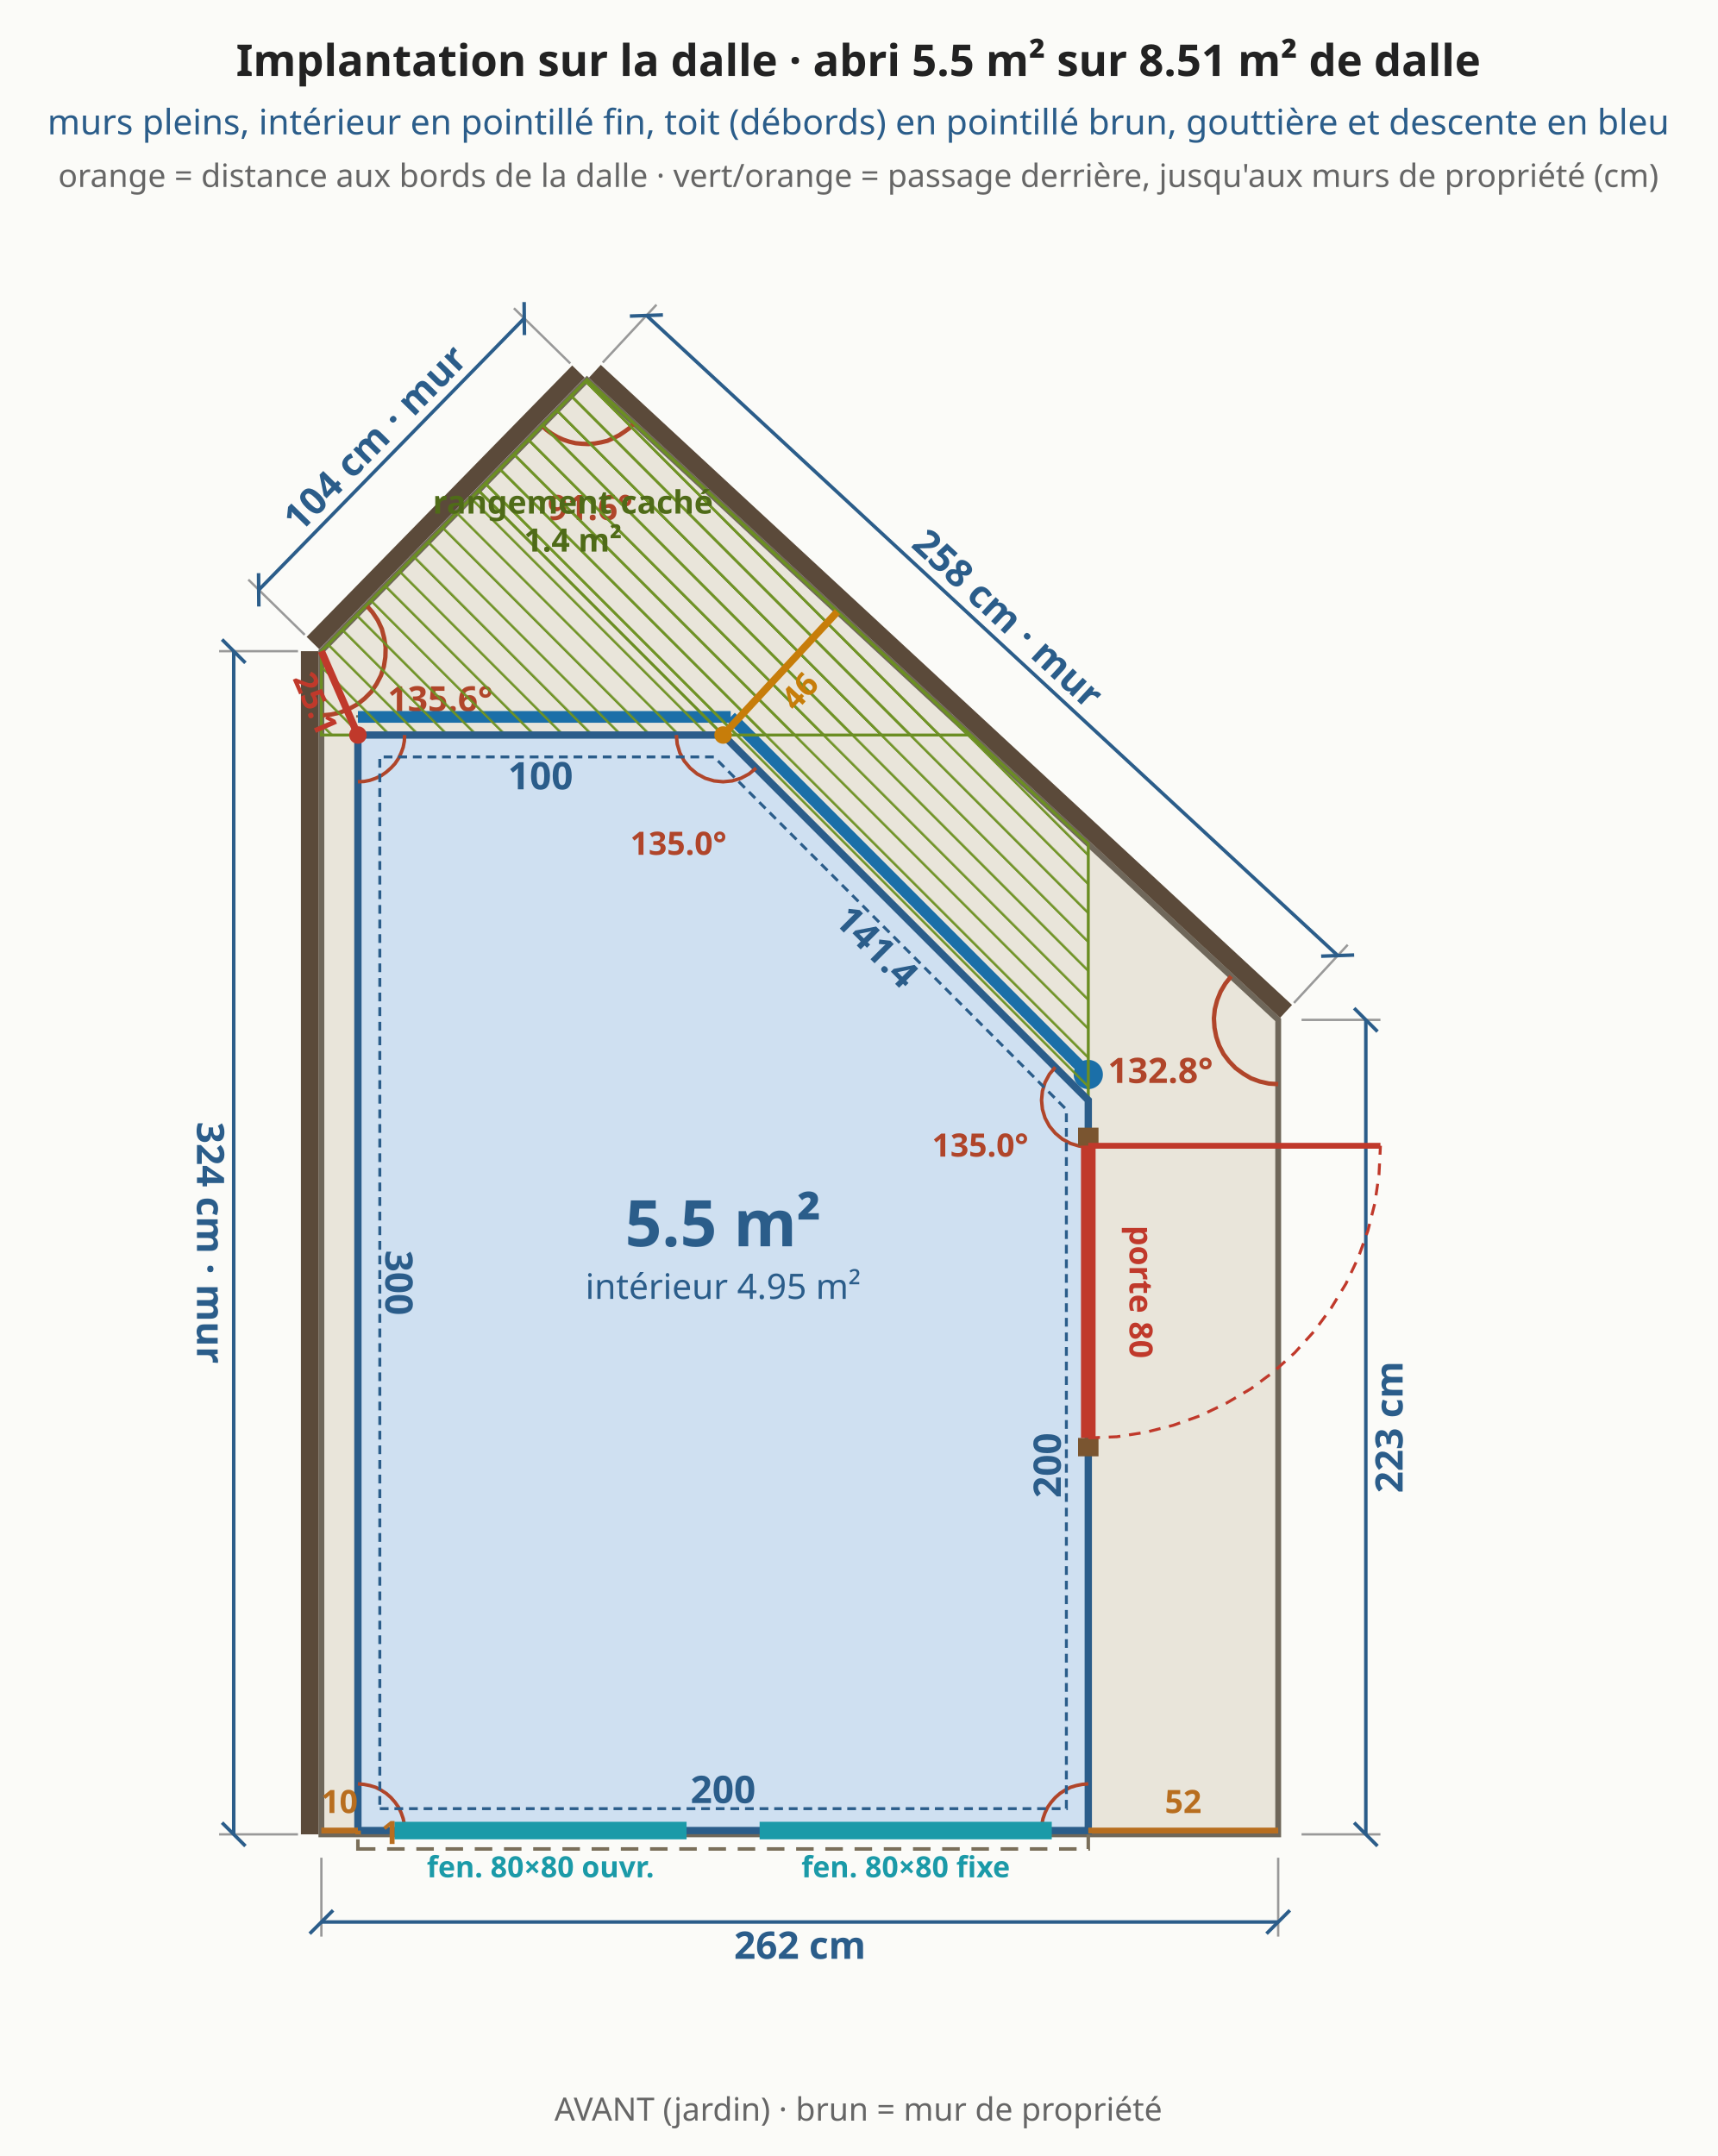
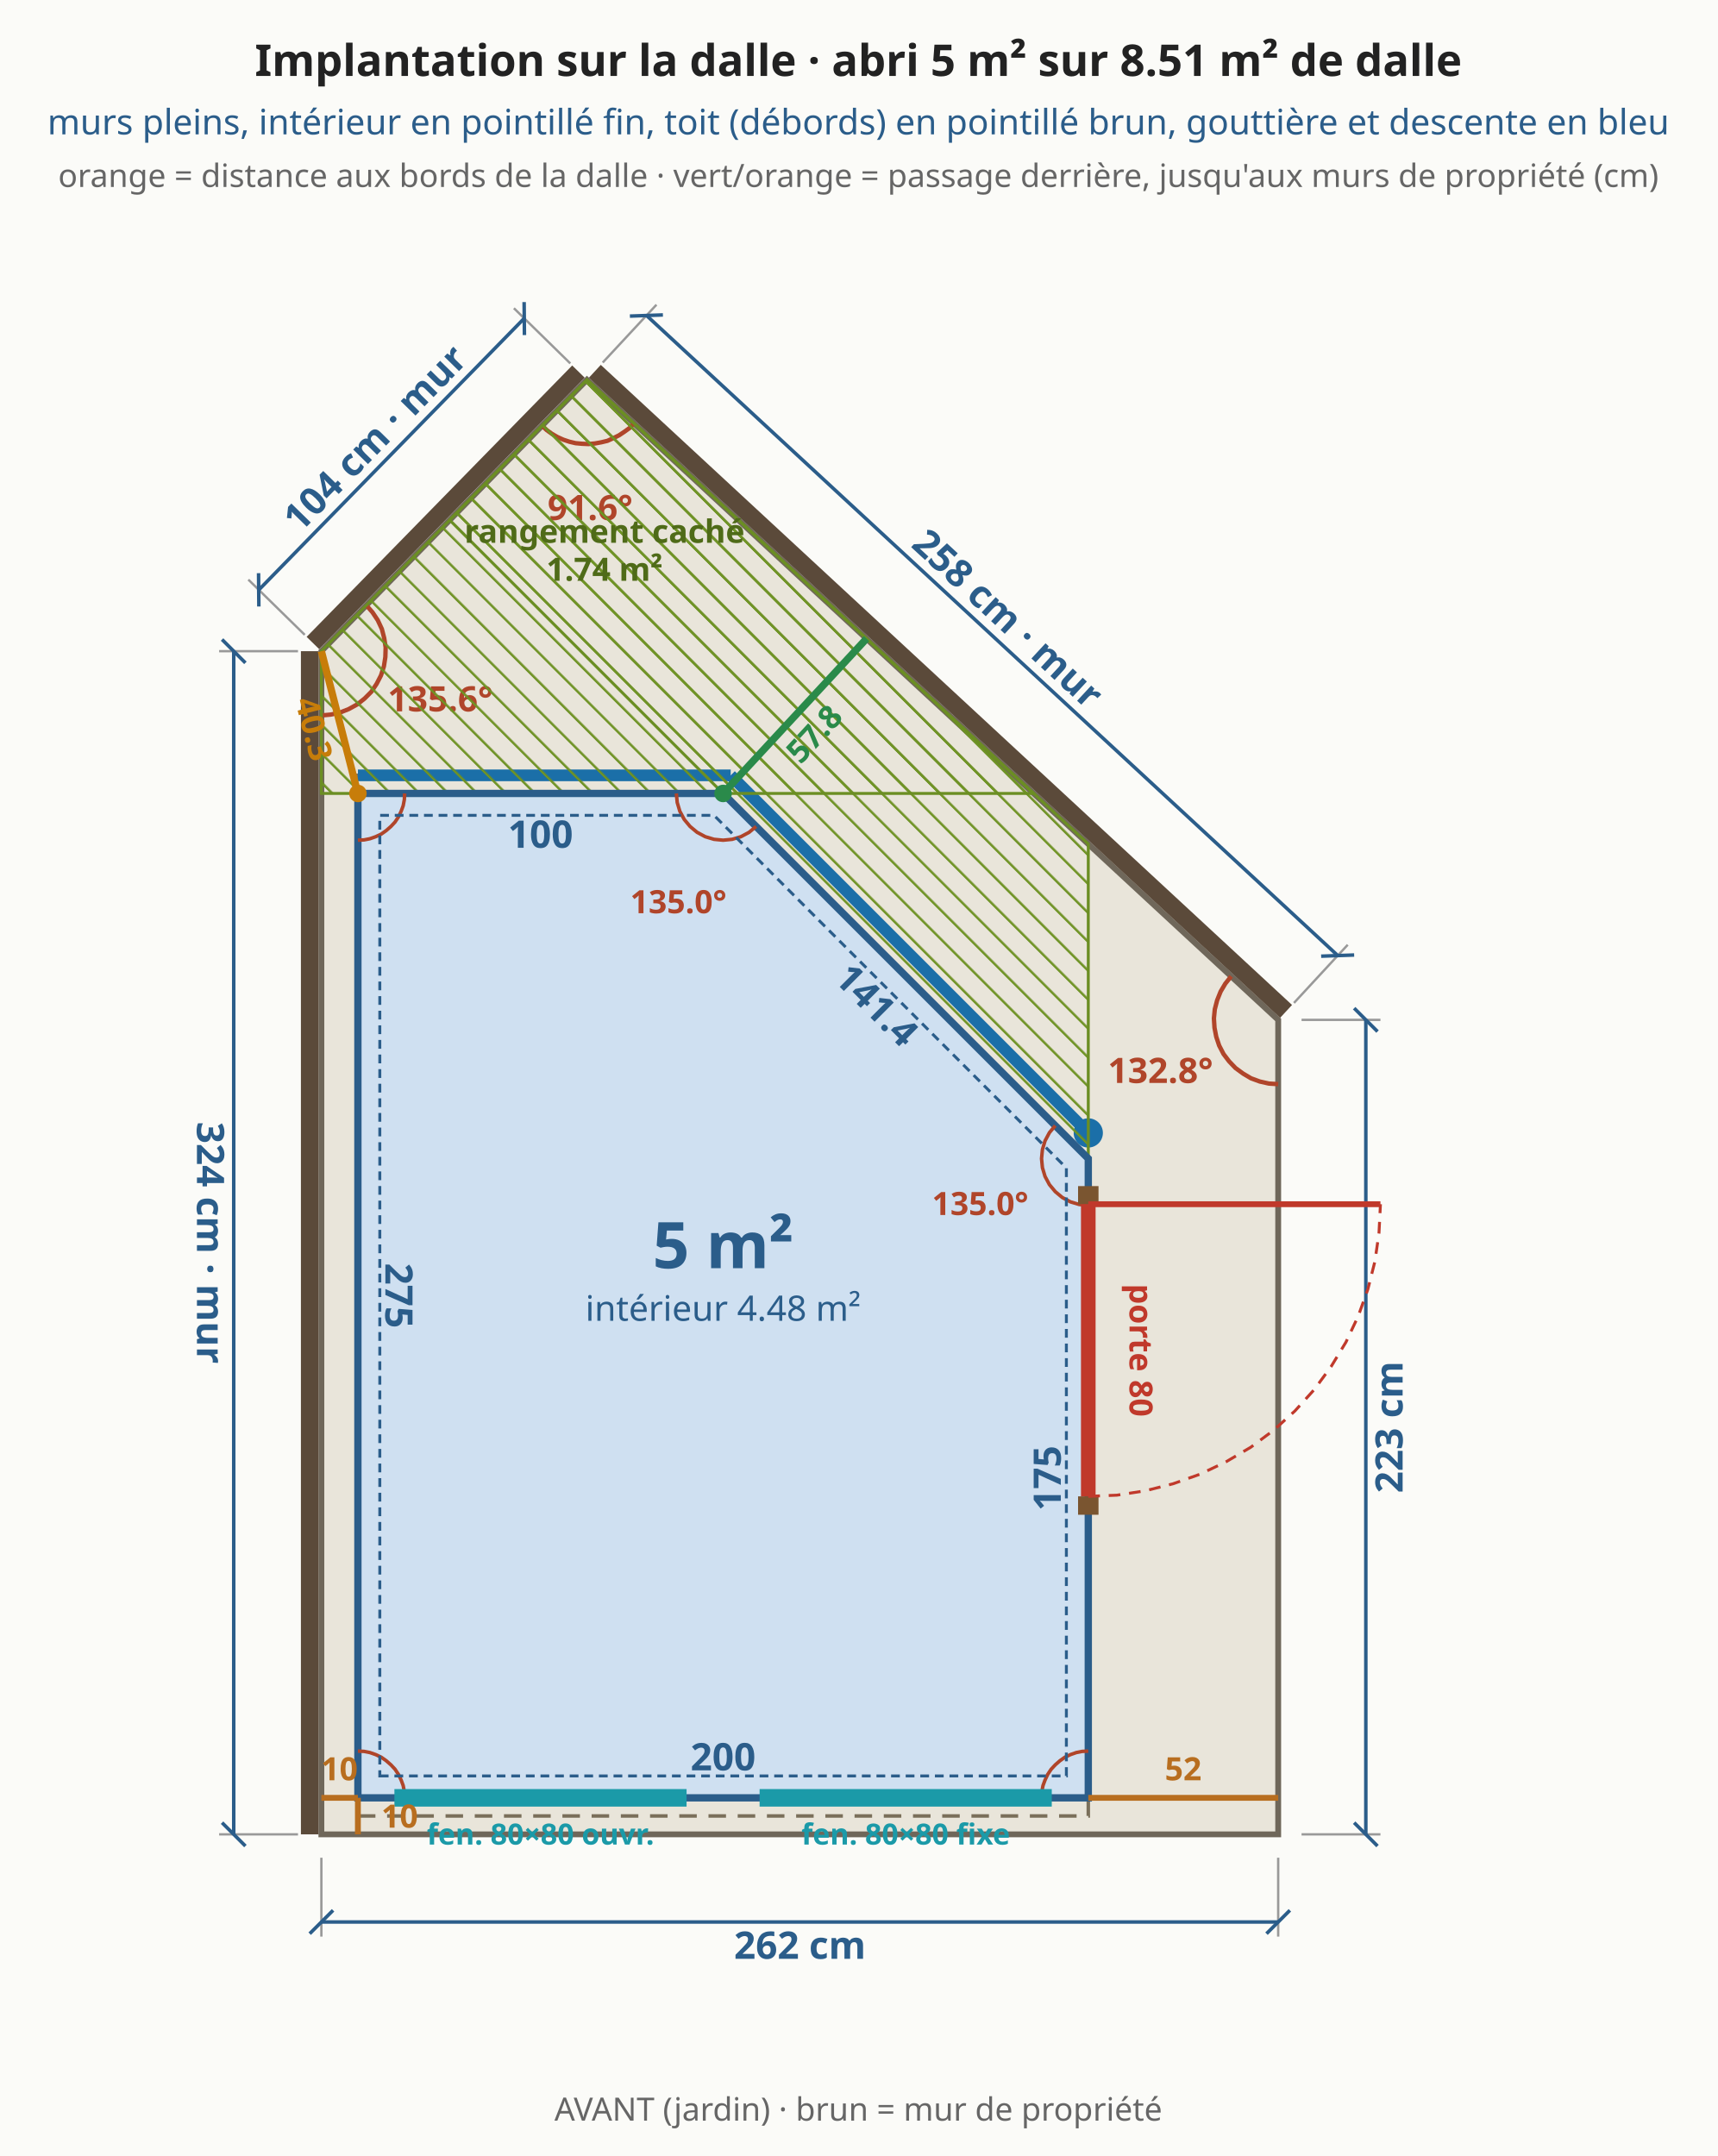
<svg xmlns="http://www.w3.org/2000/svg" viewBox="0 0 588 738" font-family="system-ui,sans-serif" font-size="13">
  <rect width="588" height="738" fill="#fbfbf8" />
  <polygon points="110.0,627.9 437.5,627.9 437.5,349.1 200.9,130.0 110.0,222.9" fill="#e9e5da" stroke="#6f675a" stroke-width="2" />
  <line x1="110.0" y1="635.9" x2="110.0" y2="662.9" stroke="#999" stroke-width="0.8" />
  <line x1="437.5" y1="635.9" x2="437.5" y2="662.9" stroke="#999" stroke-width="0.8" />
  <line x1="110.0" y1="657.9" x2="437.5" y2="657.9" stroke="#2b5d8a" stroke-width="1.2" />
  <line x1="106.0" y1="661.9" x2="114.0" y2="653.9" stroke="#2b5d8a" stroke-width="1.2" />
  <line x1="433.5" y1="661.9" x2="441.5" y2="653.9" stroke="#2b5d8a" stroke-width="1.2" />
  <text x="273.8" y="665.9" text-anchor="middle" dominant-baseline="middle" fill="#2b5d8a" font-size="13" font-weight="bold" transform="rotate(0.0 273.8 665.9)">262 cm</text>
  <line x1="445.5" y1="627.9" x2="472.5" y2="627.9" stroke="#999" stroke-width="0.8" />
  <line x1="445.5" y1="349.1" x2="472.5" y2="349.1" stroke="#999" stroke-width="0.8" />
  <line x1="467.5" y1="627.9" x2="467.5" y2="349.1" stroke="#2b5d8a" stroke-width="1.2" />
  <line x1="471.5" y1="631.9" x2="463.5" y2="623.9" stroke="#2b5d8a" stroke-width="1.2" />
  <line x1="471.5" y1="353.1" x2="463.5" y2="345.1" stroke="#2b5d8a" stroke-width="1.2" />
  <text x="475.5" y="488.5" text-anchor="middle" dominant-baseline="middle" fill="#2b5d8a" font-size="13" font-weight="bold" transform="rotate(-90.0 475.5 488.5)">223 cm</text>
  <line x1="440.2" y1="346.2" x2="203.6" y2="127.1" stroke="#5b4a3a" stroke-width="6" />
  <line x1="442.9" y1="343.3" x2="461.3" y2="323.4" stroke="#999" stroke-width="0.8" />
  <line x1="206.3" y1="124.1" x2="224.7" y2="104.3" stroke="#999" stroke-width="0.8" />
  <line x1="457.9" y1="327.1" x2="221.3" y2="108.0" stroke="#2b5d8a" stroke-width="1.2" />
  <line x1="463.5" y1="326.9" x2="452.2" y2="327.3" stroke="#2b5d8a" stroke-width="1.2" />
  <line x1="226.9" y1="107.8" x2="215.6" y2="108.2" stroke="#2b5d8a" stroke-width="1.2" />
  <text x="345.0" y="211.7" text-anchor="middle" dominant-baseline="middle" fill="#2b5d8a" font-size="13" font-weight="bold" transform="rotate(42.8 345.0 211.7)">258 cm · mur</text>
  <line x1="198.0" y1="127.2" x2="107.1" y2="220.1" stroke="#5b4a3a" stroke-width="6" />
  <line x1="195.2" y1="124.4" x2="175.9" y2="105.5" stroke="#999" stroke-width="0.8" />
  <line x1="104.3" y1="217.3" x2="85.0" y2="198.4" stroke="#999" stroke-width="0.8" />
  <line x1="179.4" y1="109.0" x2="88.6" y2="201.9" stroke="#2b5d8a" stroke-width="1.2" />
  <line x1="179.4" y1="103.4" x2="179.5" y2="114.7" stroke="#2b5d8a" stroke-width="1.2" />
  <line x1="88.5" y1="196.2" x2="88.6" y2="207.6" stroke="#2b5d8a" stroke-width="1.2" />
  <text x="128.3" y="149.9" text-anchor="middle" dominant-baseline="middle" fill="#2b5d8a" font-size="13" font-weight="bold" transform="rotate(-45.6 128.3 149.9)">104 cm · mur</text>
  <line x1="106.0" y1="222.9" x2="106.0" y2="627.9" stroke="#5b4a3a" stroke-width="6" />
  <line x1="102.0" y1="222.9" x2="75.0" y2="222.9" stroke="#999" stroke-width="0.8" />
  <line x1="102.0" y1="627.9" x2="75.0" y2="627.9" stroke="#999" stroke-width="0.8" />
  <line x1="80.0" y1="222.9" x2="80.0" y2="627.9" stroke="#2b5d8a" stroke-width="1.2" />
  <line x1="76.0" y1="218.9" x2="84.0" y2="226.9" stroke="#2b5d8a" stroke-width="1.2" />
  <line x1="76.0" y1="623.9" x2="84.0" y2="631.9" stroke="#2b5d8a" stroke-width="1.2" />
  <text x="72.0" y="425.4" text-anchor="middle" dominant-baseline="middle" fill="#2b5d8a" font-size="13" font-weight="bold" transform="rotate(90.0 72.0 425.4)">324 cm · mur</text>
  <polyline points="421.4,334.2 419.4,336.7 417.8,339.4 416.6,342.4 415.8,345.5 415.5,348.6 415.7,351.8 416.3,354.9 417.3,357.9 418.8,360.8 420.7,363.3 422.9,365.6 425.5,367.5 428.2,369.1 431.2,370.2 434.3,370.9 437.5,371.1" fill="none" stroke="#b0452a" stroke-width="1.5" />
  <text x="397.2" y="370.7" text-anchor="middle" fill="#b0452a" font-size="12" font-weight="bold">132.8°</text>
  <polyline points="185.5,145.7 187.1,147.2 188.9,148.5 190.8,149.6 192.8,150.5 194.9,151.2 197.0,151.7 199.2,151.9 201.4,152.0 203.6,151.8 205.8,151.4 207.9,150.9 209.9,150.0 211.9,149.0 213.7,147.8 215.5,146.5 217.0,144.9" fill="none" stroke="#b0452a" stroke-width="1.5" />
  <text x="202.0" y="178.0" text-anchor="middle" fill="#b0452a" font-size="12" font-weight="bold">91.6°</text>
  <polyline points="110.0,244.9 113.2,244.6 116.4,243.9 119.4,242.7 122.3,241.1 124.8,239.1 127.1,236.8 128.9,234.1 130.4,231.2 131.4,228.1 131.9,224.9 132.0,221.6 131.5,218.4 130.7,215.3 129.3,212.3 127.5,209.6 125.4,207.2" fill="none" stroke="#b0452a" stroke-width="1.5" />
  <text x="150.7" y="243.5" text-anchor="middle" fill="#b0452a" font-size="12" font-weight="bold">135.6°</text>
-   <polygon points="122.5,632.9 372.5,632.9 372.5,367.8 250.1,245.4 122.5,245.4" fill="none" stroke="#7a6f5a" stroke-width="1.2" stroke-dasharray="6 4" />
-   <line x1="372.5" y1="367.8" x2="250.1" y2="245.4" stroke="#1b6fa8" stroke-width="4" />
-   <line x1="250.1" y1="245.4" x2="122.5" y2="245.4" stroke="#1b6fa8" stroke-width="4" />
-   <circle cx="372.5" cy="367.8" r="5" fill="#1b6fa8" />
+   <polygon points="122.5,621.6 372.5,621.6 372.5,387.8 250.1,265.4 122.5,265.4" fill="none" stroke="#7a6f5a" stroke-width="1.2" stroke-dasharray="6 4" />
+   <line x1="372.5" y1="387.8" x2="250.1" y2="265.4" stroke="#1b6fa8" stroke-width="4" />
+   <line x1="250.1" y1="265.4" x2="122.5" y2="265.4" stroke="#1b6fa8" stroke-width="4" />
+   <circle cx="372.5" cy="387.8" r="5" fill="#1b6fa8" />
  <defs>
    <pattern id="cache" width="7" height="7" patternUnits="userSpaceOnUse" patternTransform="rotate(-45)">
      <line x1="0" y1="0" x2="0" y2="7" stroke="#6b8e23" stroke-width="1.6" />
    </pattern>
  </defs>
-   <polygon points="372.5,288.9 200.9,130.0 163.8,167.9 372.5,376.6" fill="url(#cache)" stroke="#6b8e23" stroke-width="1" />
-   <polygon points="332.2,251.6 200.9,130.0 110.0,222.9 110.0,251.6" fill="url(#cache)" stroke="#6b8e23" stroke-width="1" />
-   <text x="196.1" y="175.8" text-anchor="middle" fill="#4f6b18" font-size="11" font-weight="bold">rangement caché</text>
-   <text x="196.1" y="188.8" text-anchor="middle" fill="#4f6b18" font-size="11" font-weight="bold">1.4 m²</text>
-   <polygon points="122.5,626.6 372.5,626.6 372.5,376.6 247.5,251.6 122.5,251.6" fill="#cfe0f1" stroke="#2b5d8a" stroke-width="2.5" />
-   <text x="247.5" y="612.6" text-anchor="middle" dominant-baseline="middle" fill="#2b5d8a" font-size="13" font-weight="bold" transform="rotate(0.0 247.5 612.6)">200</text>
-   <text x="358.5" y="501.6" text-anchor="middle" dominant-baseline="middle" fill="#2b5d8a" font-size="13" font-weight="bold" transform="rotate(-90.0 358.5 501.6)">200</text>
-   <text x="300.1" y="324.0" text-anchor="middle" dominant-baseline="middle" fill="#2b5d8a" font-size="13" font-weight="bold" transform="rotate(45.0 300.1 324.0)">141.4</text>
-   <text x="185.0" y="265.6" text-anchor="middle" dominant-baseline="middle" fill="#2b5d8a" font-size="13" font-weight="bold" transform="rotate(0.0 185.0 265.6)">100</text>
-   <text x="136.5" y="439.1" text-anchor="middle" dominant-baseline="middle" fill="#2b5d8a" font-size="13" font-weight="bold" transform="rotate(90.0 136.5 439.1)">300</text>
-   <polyline points="138.5,626.6 138.4,624.5 138.0,622.5 137.3,620.5 136.4,618.6 135.2,616.9 133.8,615.3 132.2,613.9 130.5,612.8 128.6,611.8 126.6,611.2 124.6,610.8 122.5,610.6" fill="none" stroke="#b0452a" stroke-width="1.2" />
-   <polyline points="372.5,610.6 370.4,610.8 368.4,611.2 366.4,611.8 364.5,612.8 362.8,613.9 361.2,615.3 359.8,616.9 358.6,618.6 357.7,620.5 357.0,622.5 356.6,624.5 356.5,626.6" fill="none" stroke="#b0452a" stroke-width="1.2" />
-   <polyline points="361.2,365.3 359.2,367.7 357.7,370.5 356.8,373.5 356.5,376.6 356.8,379.7 357.7,382.7 359.2,385.5 361.2,387.9 363.6,389.9 366.4,391.4 369.4,392.3 372.5,392.6" fill="none" stroke="#b0452a" stroke-width="1.2" />
-   <text x="335.5" y="395.9" text-anchor="middle" fill="#b0452a" font-size="11" font-weight="bold">135.0°</text>
-   <polyline points="231.5,251.6 231.8,254.7 232.7,257.7 234.2,260.5 236.2,262.9 238.6,264.9 241.4,266.4 244.4,267.3 247.5,267.6 250.6,267.3 253.6,266.4 256.4,264.9 258.8,262.9" fill="none" stroke="#b0452a" stroke-width="1.2" />
-   <text x="232.2" y="292.6" text-anchor="middle" fill="#b0452a" font-size="11" font-weight="bold">135.0°</text>
-   <polyline points="122.5,267.6 124.6,267.5 126.6,267.1 128.6,266.4 130.5,265.5 132.2,264.3 133.8,262.9 135.2,261.4 136.4,259.6 137.3,257.7 138.0,255.8 138.4,253.7 138.5,251.6" fill="none" stroke="#b0452a" stroke-width="1.2" />
-   <line x1="135.0" y1="626.6" x2="235.0" y2="626.6" stroke="#1b9aa8" stroke-width="6" />
-   <text x="185.0" y="642.6" text-anchor="middle" fill="#1b9aa8" font-size="10" font-weight="bold">fen. 80×80 ouvr.</text>
-   <line x1="260.0" y1="626.6" x2="360.0" y2="626.6" stroke="#1b9aa8" stroke-width="6" />
-   <text x="310.0" y="642.6" text-anchor="middle" fill="#1b9aa8" font-size="10" font-weight="bold">fen. 80×80 fixe</text>
-   <line x1="372.5" y1="498.5" x2="372.5" y2="492.2" stroke="#7a5530" stroke-width="7" />
-   <line x1="372.5" y1="392.2" x2="372.5" y2="386.0" stroke="#7a5530" stroke-width="7" />
-   <line x1="372.5" y1="492.2" x2="372.5" y2="392.2" stroke="#c0392b" stroke-width="5" />
-   <line x1="372.5" y1="392.2" x2="472.5" y2="392.2" stroke="#c0392b" stroke-width="2" />
-   <polyline points="372.5,492.2 382.3,491.8 392.0,490.3 401.5,487.9 410.8,484.6 419.6,480.4 428.1,475.4 435.9,469.6 443.2,463.0 449.8,455.7 455.6,447.8 460.7,439.4 464.9,430.5 468.2,421.3 470.6,411.8 472.0,402.1 472.5,392.2" fill="none" stroke="#c0392b" stroke-width="1" stroke-dasharray="4 3" />
-   <text x="390.5" y="442.2" text-anchor="middle" dominant-baseline="middle" fill="#c0392b" font-size="11" font-weight="bold" transform="rotate(90.0 390.5 442.2)">porte 80</text>
-   <line x1="247.5" y1="251.6" x2="286.6" y2="209.4" stroke="#c77d0a" stroke-width="2.5" />
-   <circle cx="247.5" cy="251.6" r="3" fill="#c77d0a" />
-   <text x="273.7" y="236.6" text-anchor="middle" dominant-baseline="middle" fill="#c77d0a" font-size="11" font-weight="bold" transform="rotate(-47.2 273.7 236.6)">46</text>
-   <line x1="122.5" y1="251.6" x2="110.0" y2="222.9" stroke="#c0392b" stroke-width="2.5" />
-   <circle cx="122.5" cy="251.6" r="3" fill="#c0392b" />
-   <text x="108.0" y="240.8" text-anchor="middle" dominant-baseline="middle" fill="#c0392b" font-size="11" font-weight="bold" transform="rotate(66.5 108.0 240.8)">25.1</text>
-   <text x="247.5" y="426.6" text-anchor="middle" fill="#2b5d8a" font-size="22" font-weight="bold">5.5 m²</text>
-   <text x="247.5" y="444.6" text-anchor="middle" fill="#2b5d8a" font-size="12" font-weight="normal">intérieur 4.95 m²</text>
-   <polygon points="130.0,619.1 365.0,619.1 365.0,379.8 244.4,259.1 130.0,259.1" fill="none" stroke="#2b5d8a" stroke-width="1" stroke-dasharray="3 2" />
-   <line x1="122.5" y1="626.6" x2="122.5" y2="627.9" stroke="#b86e1f" stroke-width="2" />
-   <text x="130.5" y="631.2" text-anchor="start" fill="#b86e1f" font-size="11" font-weight="bold">1</text>
-   <line x1="372.5" y1="626.6" x2="437.5" y2="626.6" stroke="#b86e1f" stroke-width="2" />
-   <text x="405.0" y="620.6" text-anchor="middle" fill="#b86e1f" font-size="11" font-weight="bold">52</text>
-   <line x1="122.5" y1="626.6" x2="110.0" y2="626.6" stroke="#b86e1f" stroke-width="2" />
-   <text x="116.2" y="620.6" text-anchor="middle" fill="#b86e1f" font-size="11" font-weight="bold">10</text>
-   <text x="293.8" y="26.0" text-anchor="middle" fill="#222" font-size="15" font-weight="bold">Implantation sur la dalle · abri 5.5 m² sur 8.51 m² de dalle</text>
+   <polygon points="372.5,288.9 200.9,130.0 153.9,178.0 372.5,396.6" fill="url(#cache)" stroke="#6b8e23" stroke-width="1" />
+   <polygon points="353.8,271.6 200.9,130.0 110.0,222.9 110.0,271.6" fill="url(#cache)" stroke="#6b8e23" stroke-width="1" />
+   <text x="206.9" y="185.8" text-anchor="middle" fill="#4f6b18" font-size="11" font-weight="bold">rangement caché</text>
+   <text x="206.9" y="198.8" text-anchor="middle" fill="#4f6b18" font-size="11" font-weight="bold">1.74 m²</text>
+   <polygon points="122.5,615.4 372.5,615.4 372.5,396.6 247.5,271.6 122.5,271.6" fill="#cfe0f1" stroke="#2b5d8a" stroke-width="2.5" />
+   <text x="247.5" y="601.4" text-anchor="middle" dominant-baseline="middle" fill="#2b5d8a" font-size="13" font-weight="bold" transform="rotate(0.0 247.5 601.4)">200</text>
+   <text x="358.5" y="506.0" text-anchor="middle" dominant-baseline="middle" fill="#2b5d8a" font-size="13" font-weight="bold" transform="rotate(-90.0 358.5 506.0)">175</text>
+   <text x="300.1" y="344.0" text-anchor="middle" dominant-baseline="middle" fill="#2b5d8a" font-size="13" font-weight="bold" transform="rotate(45.0 300.1 344.0)">141.4</text>
+   <text x="185.0" y="285.6" text-anchor="middle" dominant-baseline="middle" fill="#2b5d8a" font-size="13" font-weight="bold" transform="rotate(0.0 185.0 285.6)">100</text>
+   <text x="136.5" y="443.5" text-anchor="middle" dominant-baseline="middle" fill="#2b5d8a" font-size="13" font-weight="bold" transform="rotate(90.0 136.5 443.5)">275</text>
+   <polyline points="138.5,615.4 138.4,613.3 138.0,611.2 137.3,609.3 136.4,607.4 135.2,605.6 133.8,604.1 132.2,602.7 130.5,601.5 128.6,600.6 126.6,599.9 124.6,599.5 122.5,599.4" fill="none" stroke="#b0452a" stroke-width="1.2" />
+   <polyline points="372.5,599.4 370.4,599.5 368.4,599.9 366.4,600.6 364.5,601.5 362.8,602.7 361.2,604.1 359.8,605.6 358.6,607.4 357.7,609.3 357.0,611.2 356.6,613.3 356.5,615.4" fill="none" stroke="#b0452a" stroke-width="1.2" />
+   <polyline points="361.2,385.3 359.2,387.7 357.7,390.5 356.8,393.5 356.5,396.6 356.8,399.7 357.7,402.7 359.2,405.5 361.2,407.9 363.6,409.9 366.4,411.4 369.4,412.3 372.5,412.6" fill="none" stroke="#b0452a" stroke-width="1.2" />
+   <text x="335.5" y="415.9" text-anchor="middle" fill="#b0452a" font-size="11" font-weight="bold">135.0°</text>
+   <polyline points="231.5,271.6 231.8,274.7 232.7,277.7 234.2,280.5 236.2,282.9 238.6,284.9 241.4,286.4 244.4,287.3 247.5,287.6 250.6,287.3 253.6,286.4 256.4,284.9 258.8,282.9" fill="none" stroke="#b0452a" stroke-width="1.2" />
+   <text x="232.2" y="312.6" text-anchor="middle" fill="#b0452a" font-size="11" font-weight="bold">135.0°</text>
+   <polyline points="122.5,287.6 124.6,287.5 126.6,287.1 128.6,286.4 130.5,285.5 132.2,284.3 133.8,282.9 135.2,281.4 136.4,279.6 137.3,277.7 138.0,275.8 138.4,273.7 138.5,271.6" fill="none" stroke="#b0452a" stroke-width="1.2" />
+   <line x1="135.0" y1="615.4" x2="235.0" y2="615.4" stroke="#1b9aa8" stroke-width="6" />
+   <text x="185.0" y="631.4" text-anchor="middle" fill="#1b9aa8" font-size="10" font-weight="bold">fen. 80×80 ouvr.</text>
+   <line x1="260.0" y1="615.4" x2="360.0" y2="615.4" stroke="#1b9aa8" stroke-width="6" />
+   <text x="310.0" y="631.4" text-anchor="middle" fill="#1b9aa8" font-size="10" font-weight="bold">fen. 80×80 fixe</text>
+   <line x1="372.5" y1="518.5" x2="372.5" y2="512.2" stroke="#7a5530" stroke-width="7" />
+   <line x1="372.5" y1="412.2" x2="372.5" y2="406.0" stroke="#7a5530" stroke-width="7" />
+   <line x1="372.5" y1="512.2" x2="372.5" y2="412.2" stroke="#c0392b" stroke-width="5" />
+   <line x1="372.5" y1="412.2" x2="472.5" y2="412.2" stroke="#c0392b" stroke-width="2" />
+   <polyline points="372.5,512.2 382.3,511.8 392.0,510.3 401.5,507.9 410.8,504.6 419.6,500.4 428.1,495.4 435.9,489.6 443.2,483.0 449.8,475.7 455.6,467.8 460.7,459.4 464.9,450.5 468.2,441.3 470.6,431.8 472.0,422.1 472.5,412.2" fill="none" stroke="#c0392b" stroke-width="1" stroke-dasharray="4 3" />
+   <text x="390.5" y="462.2" text-anchor="middle" dominant-baseline="middle" fill="#c0392b" font-size="11" font-weight="bold" transform="rotate(90.0 390.5 462.2)">porte 80</text>
+   <line x1="247.5" y1="271.6" x2="296.6" y2="218.6" stroke="#2a8a4a" stroke-width="2.5" />
+   <circle cx="247.5" cy="271.6" r="3" fill="#2a8a4a" />
+   <text x="278.7" y="251.2" text-anchor="middle" dominant-baseline="middle" fill="#2a8a4a" font-size="11" font-weight="bold" transform="rotate(-47.2 278.7 251.2)">57.8</text>
+   <line x1="122.5" y1="271.6" x2="110.0" y2="222.9" stroke="#c77d0a" stroke-width="2.5" />
+   <circle cx="122.5" cy="271.6" r="3" fill="#c77d0a" />
+   <text x="107.5" y="249.5" text-anchor="middle" dominant-baseline="middle" fill="#c77d0a" font-size="11" font-weight="bold" transform="rotate(75.6 107.5 249.5)">40.3</text>
+   <text x="247.5" y="434.1" text-anchor="middle" fill="#2b5d8a" font-size="22" font-weight="bold">5 m²</text>
+   <text x="247.5" y="452.1" text-anchor="middle" fill="#2b5d8a" font-size="12" font-weight="normal">intérieur 4.48 m²</text>
+   <polygon points="130.0,607.9 365.0,607.9 365.0,399.8 244.4,279.1 130.0,279.1" fill="none" stroke="#2b5d8a" stroke-width="1" stroke-dasharray="3 2" />
+   <line x1="122.5" y1="615.4" x2="122.5" y2="627.9" stroke="#b86e1f" stroke-width="2" />
+   <text x="130.5" y="625.6" text-anchor="start" fill="#b86e1f" font-size="11" font-weight="bold">10</text>
+   <line x1="372.5" y1="615.4" x2="437.5" y2="615.4" stroke="#b86e1f" stroke-width="2" />
+   <text x="405.0" y="609.4" text-anchor="middle" fill="#b86e1f" font-size="11" font-weight="bold">52</text>
+   <line x1="122.5" y1="615.4" x2="110.0" y2="615.4" stroke="#b86e1f" stroke-width="2" />
+   <text x="116.2" y="609.4" text-anchor="middle" fill="#b86e1f" font-size="11" font-weight="bold">10</text>
+   <text x="293.8" y="26.0" text-anchor="middle" fill="#222" font-size="15" font-weight="bold">Implantation sur la dalle · abri 5 m² sur 8.51 m² de dalle</text>
  <text x="293.8" y="46.0" text-anchor="middle" fill="#2b5d8a" font-size="12" font-weight="normal">murs pleins, intérieur en pointillé fin, toit (débords) en pointillé brun, gouttière et descente en bleu</text>
  <text x="293.8" y="64.0" text-anchor="middle" fill="#666" font-size="11" font-weight="normal">orange = distance aux bords de la dalle · vert/orange = passage derrière, jusqu'aux murs de propriété (cm)</text>
  <text x="293.8" y="725.9" text-anchor="middle" fill="#666" font-size="11" font-weight="normal">AVANT (jardin) · brun = mur de propriété</text>
</svg>
